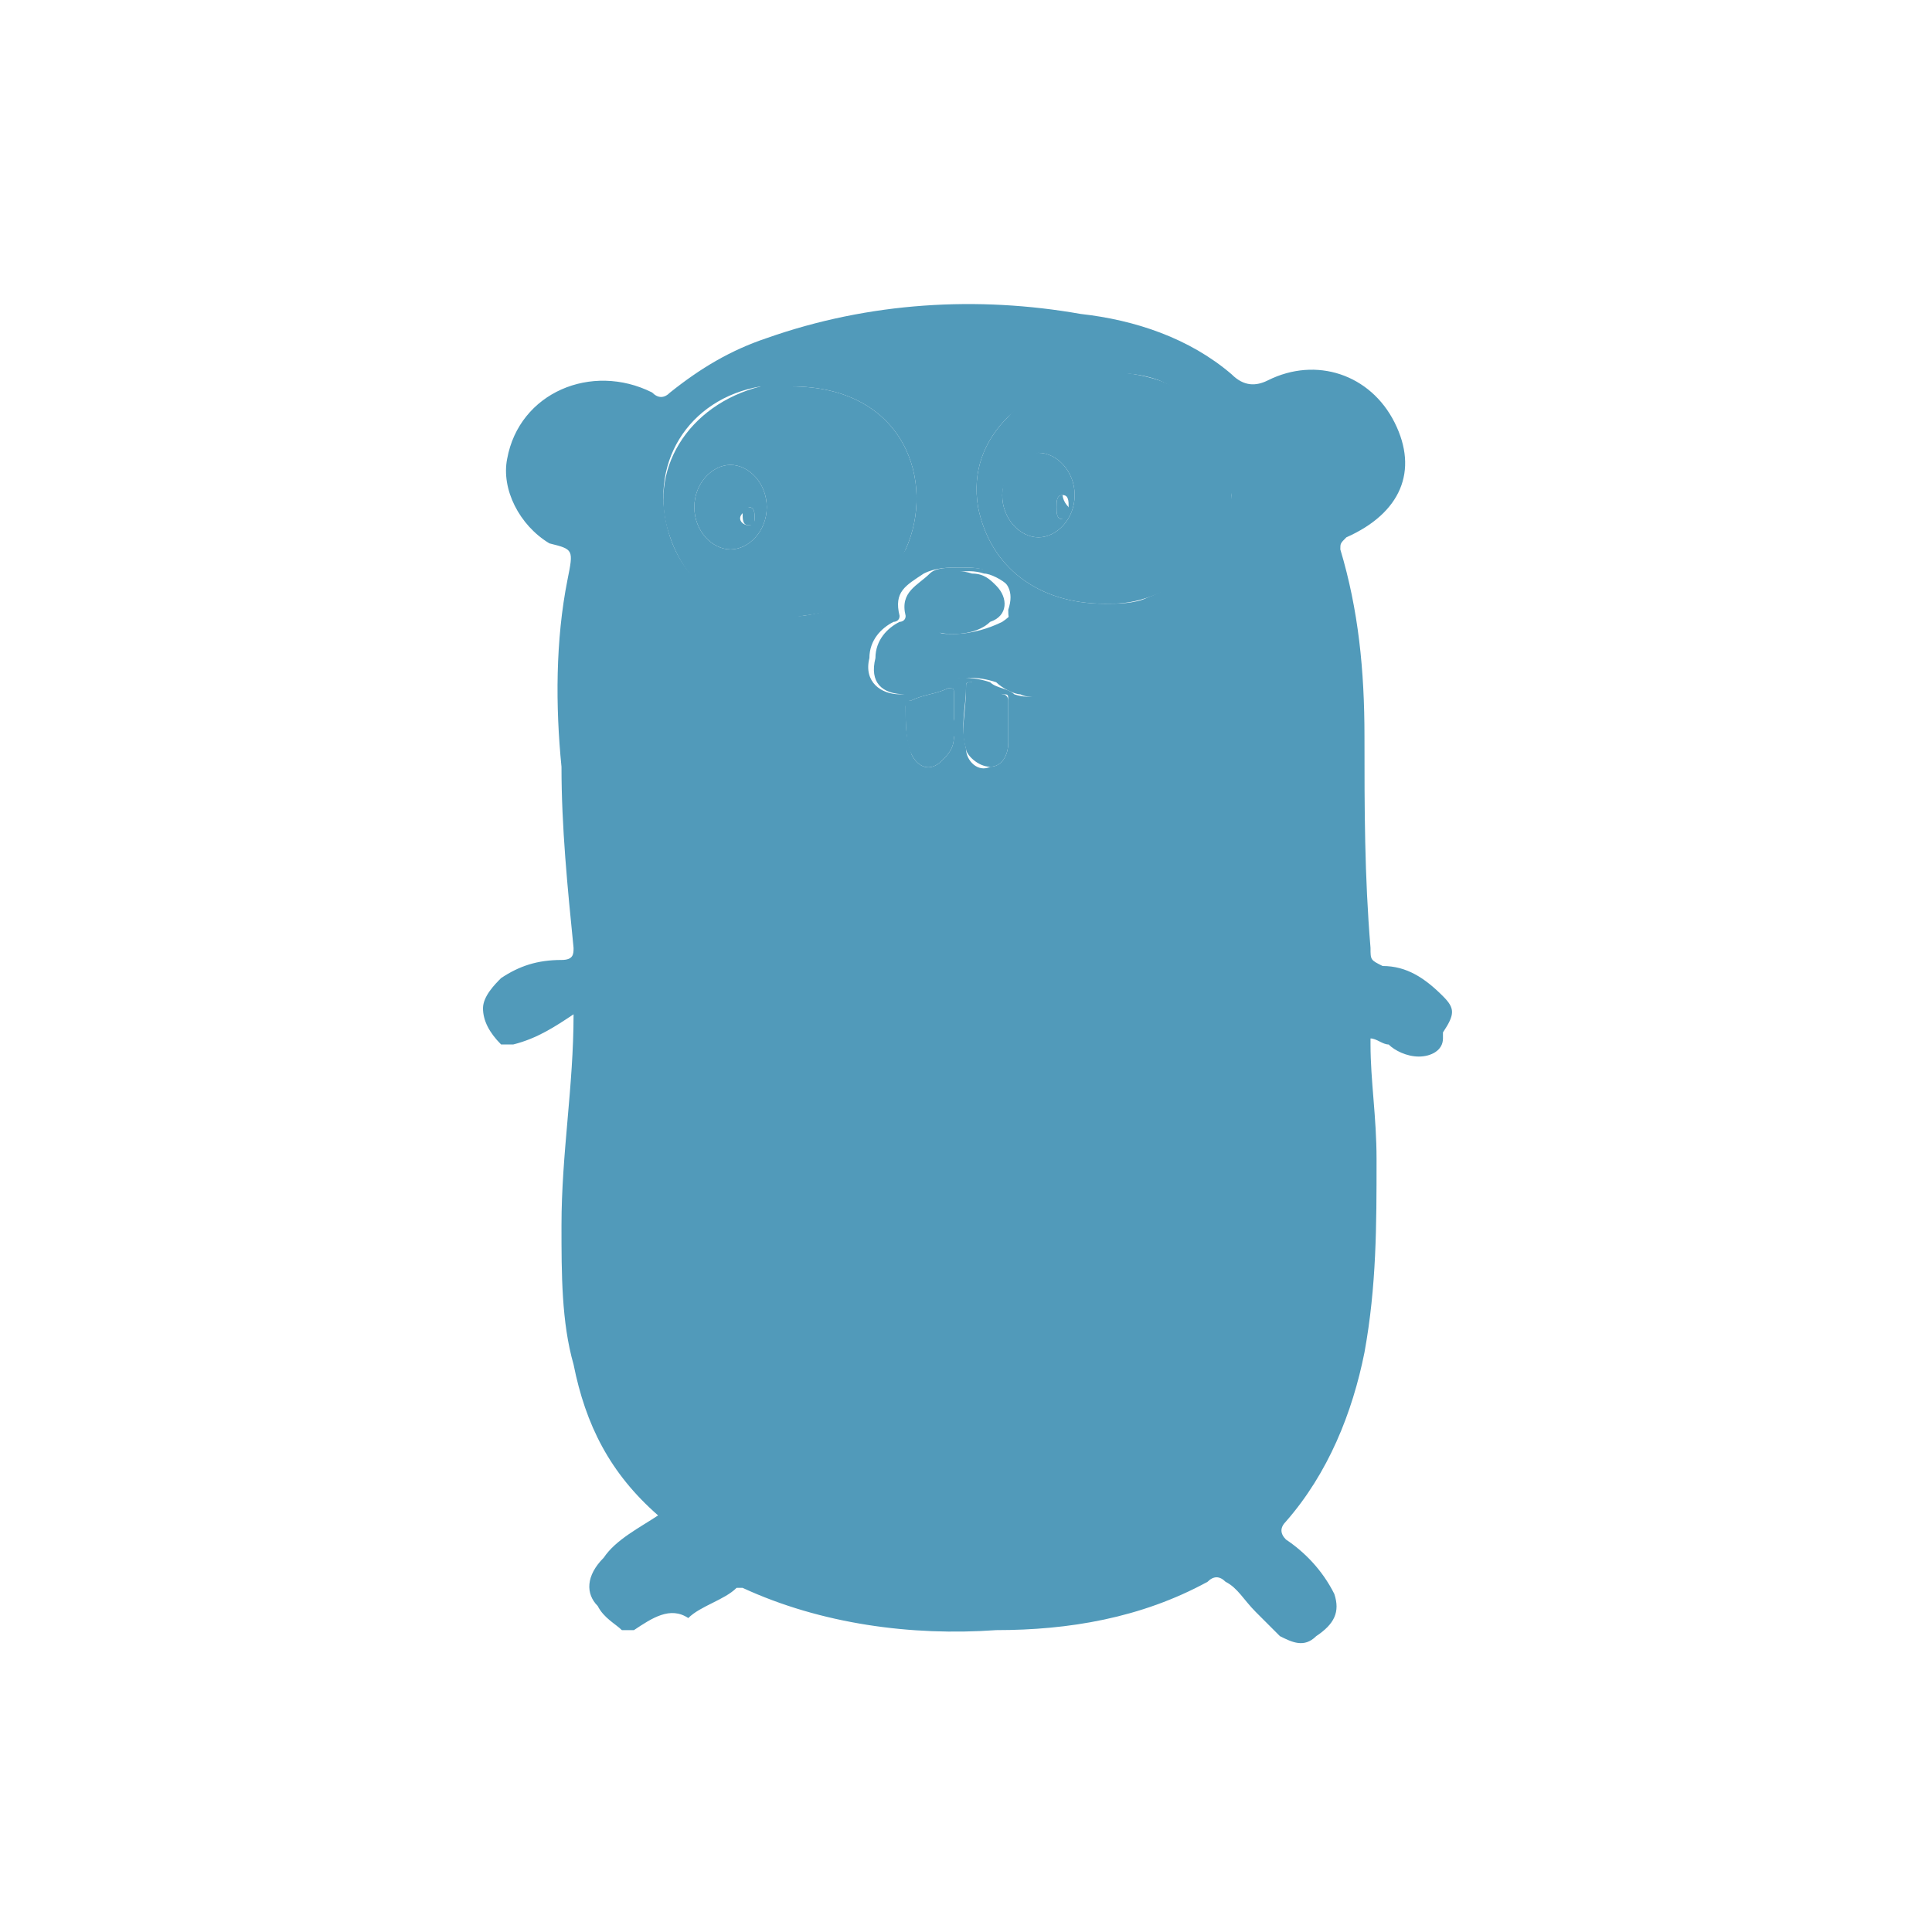
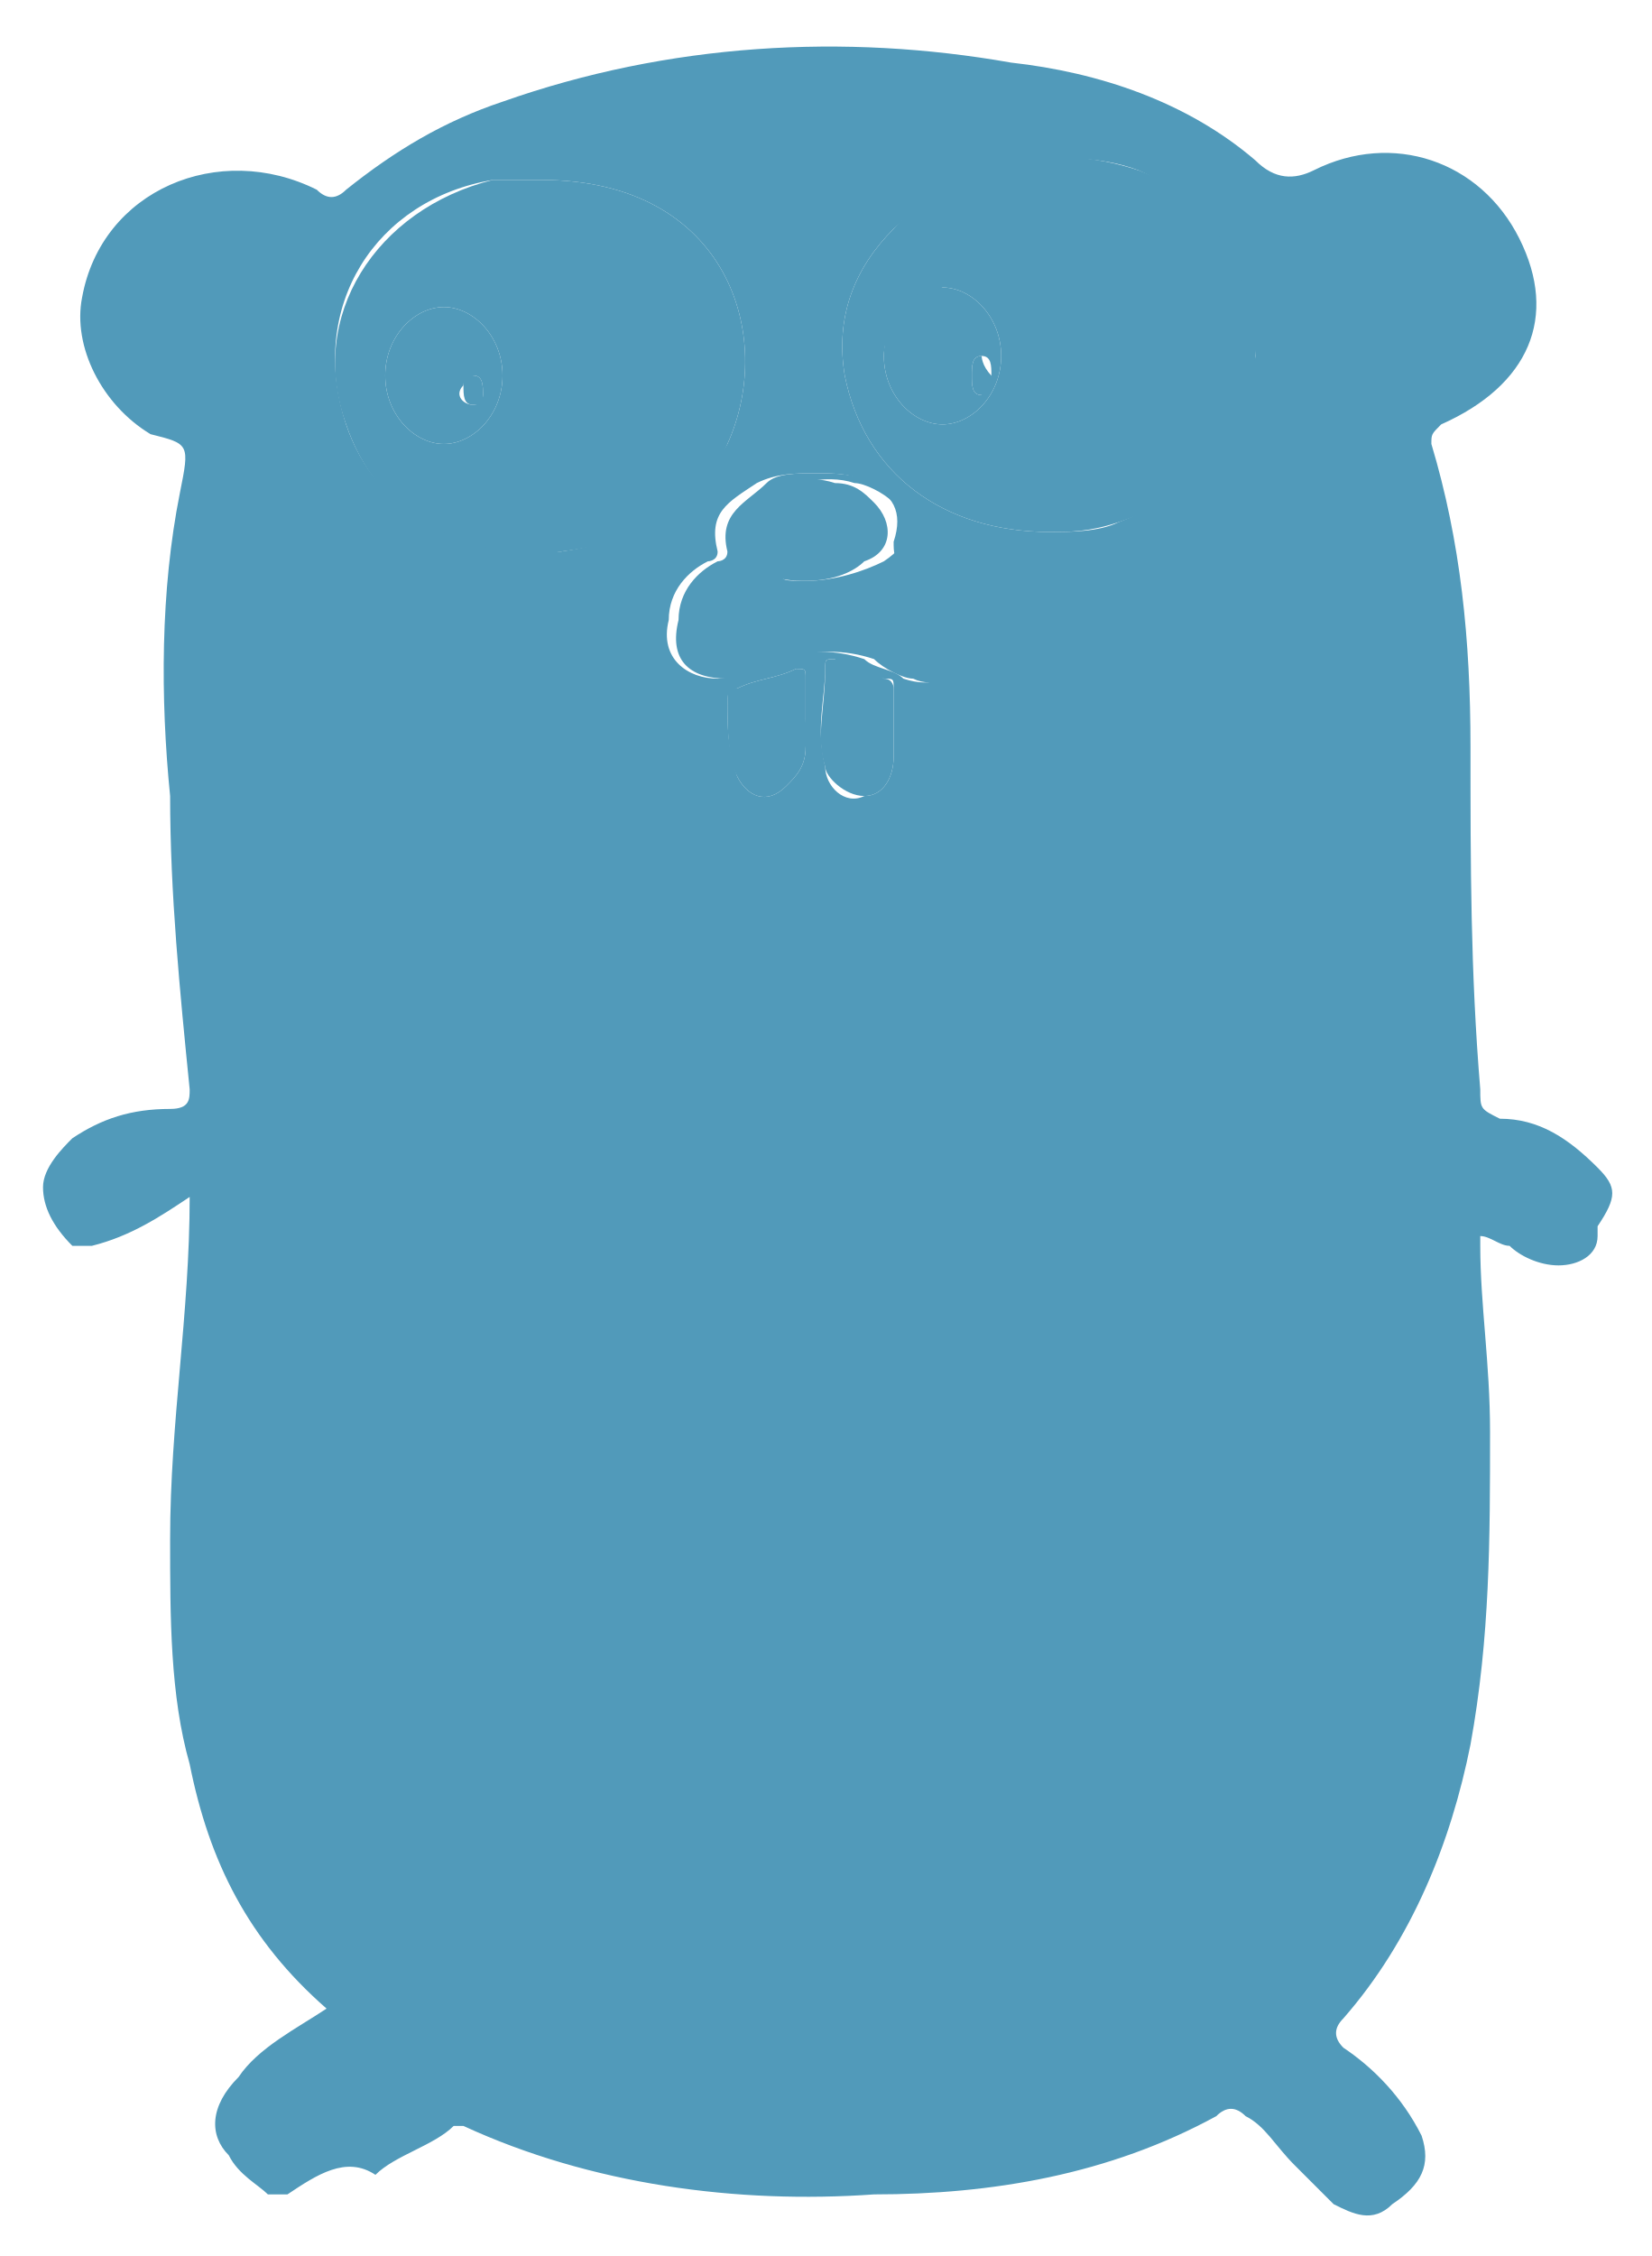
- <svg xmlns="http://www.w3.org/2000/svg" style="fill: #519aba;" viewBox="0 0 32 32">
-   <path color="currentColor" d="M18.3 10c-1.1 0-1.9-.6-2.1-1.6-.1-.6.1-1.1.5-1.5.6-.7 1.6-.9 2.5-.6.8.3 1.3 1 1.2 1.9 0 .8-.5 1.4-1.4 1.7-.3.1-.5.1-.7.1zm-1.7-1.8c0 .4.3.7.6.7s.6-.3.6-.7c0-.4-.3-.7-.6-.7-.3.1-.6.4-.6.7zm-3.5-1.8C15 6.4 15.5 8 15 9.1c-.3.7-.9 1-1.7 1.1-1 .2-1.9-.4-2.2-1.3-.4-1.1.3-2.2 1.5-2.5h.5zm-.4 2c0-.4-.3-.7-.6-.7s-.6.3-.6.7c0 .4.3.7.6.7s.6-.3.6-.7zm3.2 1c.2 0 .4 0 .6.1.3.1.4.4.3.6 0 .1 0 .1.1.2.2.1.3.2.5.4s.2.4.1.6c-.1.2-.4.3-.6.2-.1 0-.3-.1-.4-.2-.3-.1-.6-.1-.9 0-.2.1-.4.2-.6.2-.4 0-.6-.2-.5-.6 0-.3.2-.5.4-.6 0 0 .1 0 .1-.1-.1-.4.2-.5.4-.7.1-.1.3-.1.5-.1zm-.1 1.1c.3 0 .6-.1.8-.2.3-.2.3-.4.1-.6-.1-.1-.3-.2-.4-.2-.3-.1-.7 0-.9.2-.3.3-.2.6.2.7-.1.1 0 .1.2.1z" />
-   <path color="currentColor" d="M16.7 12.1v.2c0 .2-.1.4-.3.4-.2 0-.4-.2-.4-.3-.1-.3 0-.6 0-1 0-.1 0-.1.1-.1.2 0 .4.1.5.2.1 0 .1.1.1.1v.5zm-.9-.2v.3c0 .2-.1.3-.2.4-.2.2-.4.1-.5-.1-.1-.2-.1-.5-.1-.8 0-.1 0-.1.1-.1.2-.1.4-.1.6-.2.1 0 .1 0 .1.1v.4z" />
+ <svg xmlns="http://www.w3.org/2000/svg" role="img" viewBox="7.56 4.56 16.89 23.07">
+   <style>svg {fill:#519aba}</style>
+   <path d="M18.3 10c-1.1 0-1.9-.6-2.1-1.6-.1-.6.1-1.1.5-1.5.6-.7 1.6-.9 2.5-.6.8.3 1.3 1 1.2 1.9 0 .8-.5 1.4-1.4 1.7-.3.1-.5.1-.7.1zm-1.7-1.8c0 .4.3.7.6.7s.6-.3.6-.7c0-.4-.3-.7-.6-.7-.3.1-.6.4-.6.7zm-3.5-1.8C15 6.4 15.5 8 15 9.1c-.3.7-.9 1-1.7 1.1-1 .2-1.9-.4-2.2-1.3-.4-1.1.3-2.2 1.5-2.5h.5zm-.4 2c0-.4-.3-.7-.6-.7s-.6.3-.6.7c0 .4.3.7.6.7s.6-.3.6-.7zm3.2 1c.2 0 .4 0 .6.1.3.1.4.4.3.6 0 .1 0 .1.1.2.2.1.3.2.5.4s.2.4.1.6c-.1.2-.4.3-.6.2-.1 0-.3-.1-.4-.2-.3-.1-.6-.1-.9 0-.2.1-.4.2-.6.2-.4 0-.6-.2-.5-.6 0-.3.2-.5.4-.6 0 0 .1 0 .1-.1-.1-.4.2-.5.4-.7.1-.1.3-.1.5-.1zm-.1 1.1c.3 0 .6-.1.8-.2.3-.2.3-.4.1-.6-.1-.1-.3-.2-.4-.2-.3-.1-.7 0-.9.2-.3.3-.2.6.2.7-.1.1 0 .1.2.1z" color="currentColor" />
+   <path d="M16.7 12.1v.2c0 .2-.1.4-.3.4-.2 0-.4-.2-.4-.3-.1-.3 0-.6 0-1 0-.1 0-.1.1-.1.2 0 .4.1.5.2.1 0 .1.1.1.1v.5zm-.9-.2v.3c0 .2-.1.3-.2.4-.2.2-.4.1-.5-.1-.1-.2-.1-.5-.1-.8 0-.1 0-.1.1-.1.2-.1.4-.1.6-.2.1 0 .1 0 .1.1v.4z" color="currentColor" />
  <g color="currentColor">
    <path d="M10.5 27h-.2c-.1-.1-.3-.2-.4-.4-.2-.2-.2-.5.1-.8.2-.3.6-.5.9-.7-.8-.7-1.2-1.5-1.4-2.5-.2-.7-.2-1.5-.2-2.3 0-1.2.2-2.3.2-3.5-.3.2-.6.4-1 .5h-.2c-.2-.2-.3-.4-.3-.6 0-.2.2-.4.3-.5.3-.2.6-.3 1-.3.2 0 .2-.1.2-.2-.1-1-.2-2-.2-3-.1-1-.1-2.1.1-3.1.1-.5.1-.5-.3-.6-.5-.3-.8-.9-.7-1.4.2-1.1 1.4-1.6 2.4-1.1.1.1.2.1.3 0 .5-.4 1-.7 1.6-.9 1.7-.6 3.5-.7 5.2-.4.9.1 1.8.4 2.5 1 .2.2.4.2.6.1.8-.4 1.7-.1 2.1.7.4.8.1 1.5-.8 1.9-.1.1-.1.1-.1.2.3 1 .4 2 .4 3.1 0 1.2 0 2.3.1 3.5 0 .2 0 .2.2.3.4 0 .7.2 1 .5.2.2.2.3 0 .6v.1c0 .2-.2.3-.4.3s-.4-.1-.5-.2c-.1 0-.2-.1-.3-.1v.1c0 .6.1 1.2.1 1.9 0 1.1 0 2.1-.2 3.2-.2 1-.6 2-1.3 2.8-.1.1-.1.2 0 .3.3.2.6.5.8.9.1.3 0 .5-.3.7-.2.2-.4.1-.6 0l-.4-.4c-.2-.2-.3-.4-.5-.5-.1-.1-.2-.1-.3 0-1.1.6-2.3.8-3.5.8-1.4.1-2.9-.1-4.2-.7h-.1c-.2.2-.6.3-.8.5-.3-.2-.6 0-.9.2zm7.8-17c.2 0 .5 0 .7-.1.8-.3 1.3-.9 1.4-1.7 0-.9-.5-1.6-1.2-1.9-.8-.3-1.9 0-2.5.6-.4.4-.6.9-.5 1.5.2 1 1 1.6 2.1 1.6zm-5.2-3.6h-.5c-1.2.2-1.9 1.3-1.5 2.5.3.9 1.2 1.4 2.2 1.3.7-.1 1.3-.4 1.7-1.1.5-1.1 0-2.7-1.9-2.7zm2.8 3c-.2 0-.4 0-.6.1-.3.2-.5.3-.4.7 0 .1-.1.1-.1.1-.2.1-.4.3-.4.6-.1.4.2.6.5.6.2 0 .4-.1.6-.2.3-.1.6-.1.9 0 .1.1.3.1.4.2.3.1.5 0 .6-.2.1-.2.1-.4-.1-.6-.1-.2-.3-.3-.5-.4-.1 0-.1-.1-.1-.2.1-.3 0-.5-.3-.6-.1-.1-.3-.1-.5-.1zm.8 2.7v-.5c0-.1 0-.1-.1-.1-.2-.1-.4-.1-.5-.2-.1 0-.1 0-.1.1 0 .3-.1.6 0 1 0 .2.2.4.4.3.2 0 .3-.2.3-.4v-.2zm-.9-.2v-.4c0-.1 0-.1-.1-.1-.2.1-.4.1-.6.2-.1 0-.1.1-.1.1 0 .3 0 .5.1.8.1.2.3.3.5.1.1-.1.2-.2.2-.4-.1-.1 0-.2 0-.3z" />
    <path d="M16.6 8.2c0-.4.3-.7.6-.7s.6.3.6.7c0 .4-.3.7-.6.7s-.6-.3-.6-.7zm1.1.2c0-.1 0-.2-.1-.2s-.1.1-.1.2 0 .2.1.2c0 0 0-.1.1-.2zm-5 0c0 .4-.3.7-.6.7s-.6-.3-.6-.7c0-.4.3-.7.6-.7s.6.3.6.7zm-.3.3c.1 0 .1-.1.1-.1 0-.1 0-.2-.1-.2s-.1.1-.1.1c-.1.1 0 .2.1.2zm3.4 1.8c-.1 0-.3 0-.4-.1-.4-.1-.4-.4-.2-.7.3-.2.6-.3.9-.2.2 0 .3.1.4.2.2.2.2.5-.1.6-.1.1-.3.2-.6.2z" />
  </g>
-   <path color="currentColor" d="M17.7 8.4c0 .1 0 .2-.1.2s-.1-.1-.1-.2 0-.2.1-.2c0 0 0 .1.1.2zm-5.3.3c-.1 0-.1-.1-.1-.2s0-.2.1-.1c.1 0 .1.1.1.2s0 .1-.1.1z" />
+   <path d="M17.7 8.4c0 .1 0 .2-.1.2s-.1-.1-.1-.2 0-.2.1-.2c0 0 0 .1.1.2zm-5.3.3c-.1 0-.1-.1-.1-.2s0-.2.1-.1c.1 0 .1.1.1.2s0 .1-.1.1z" color="currentColor" />
</svg>
